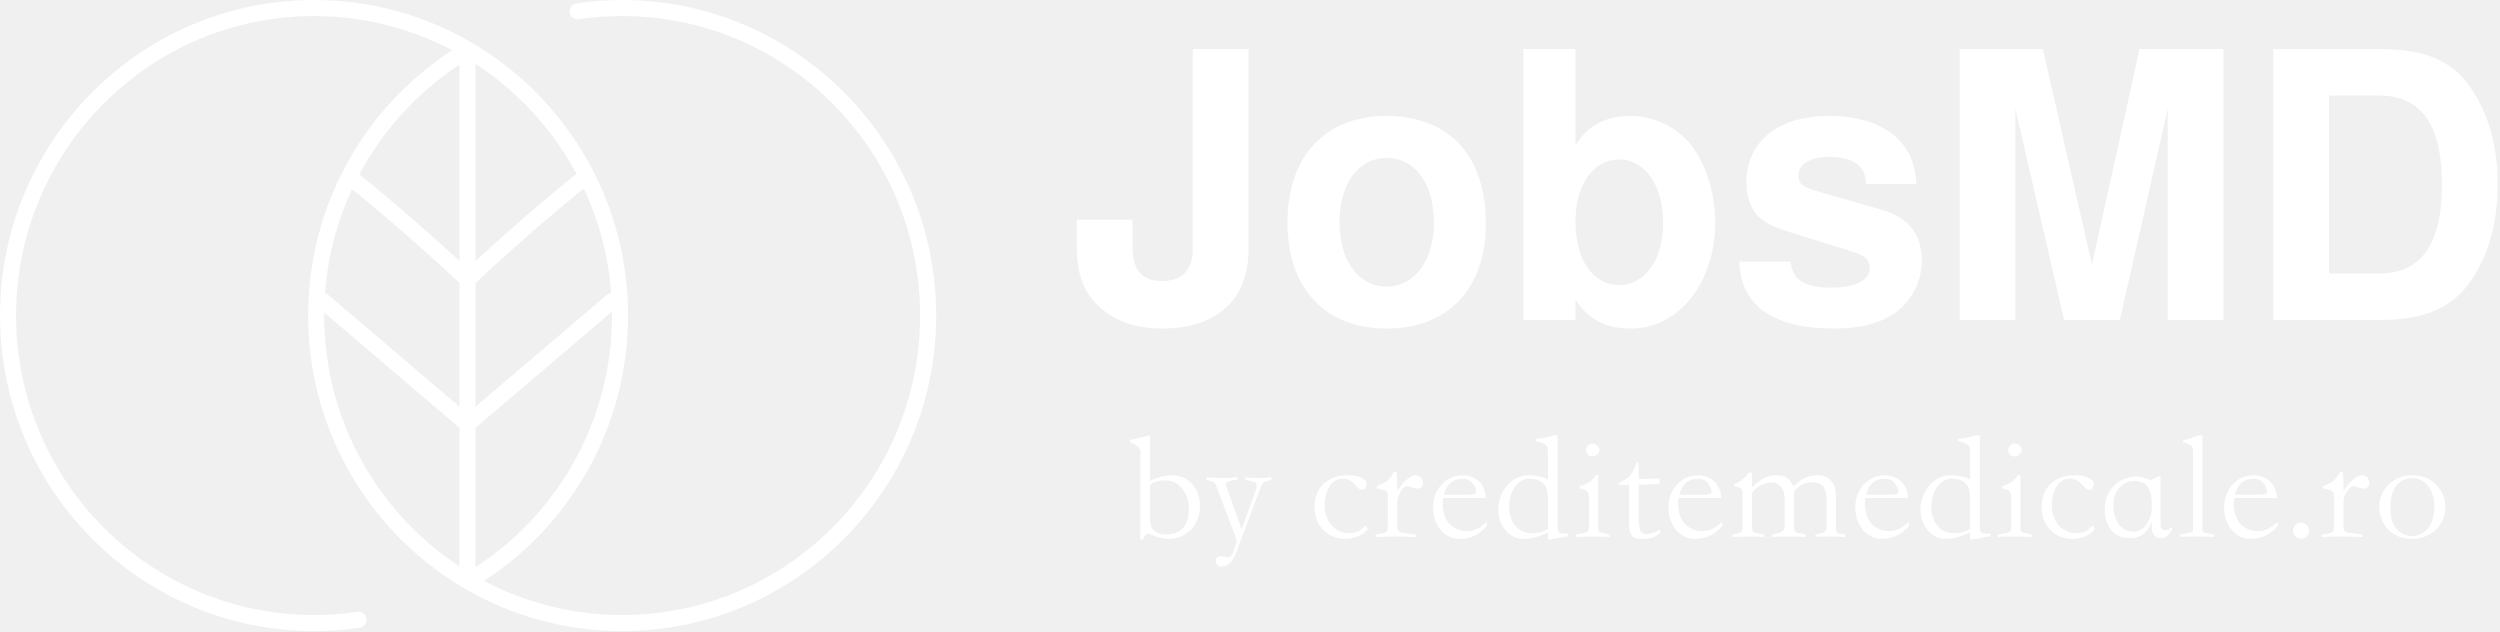
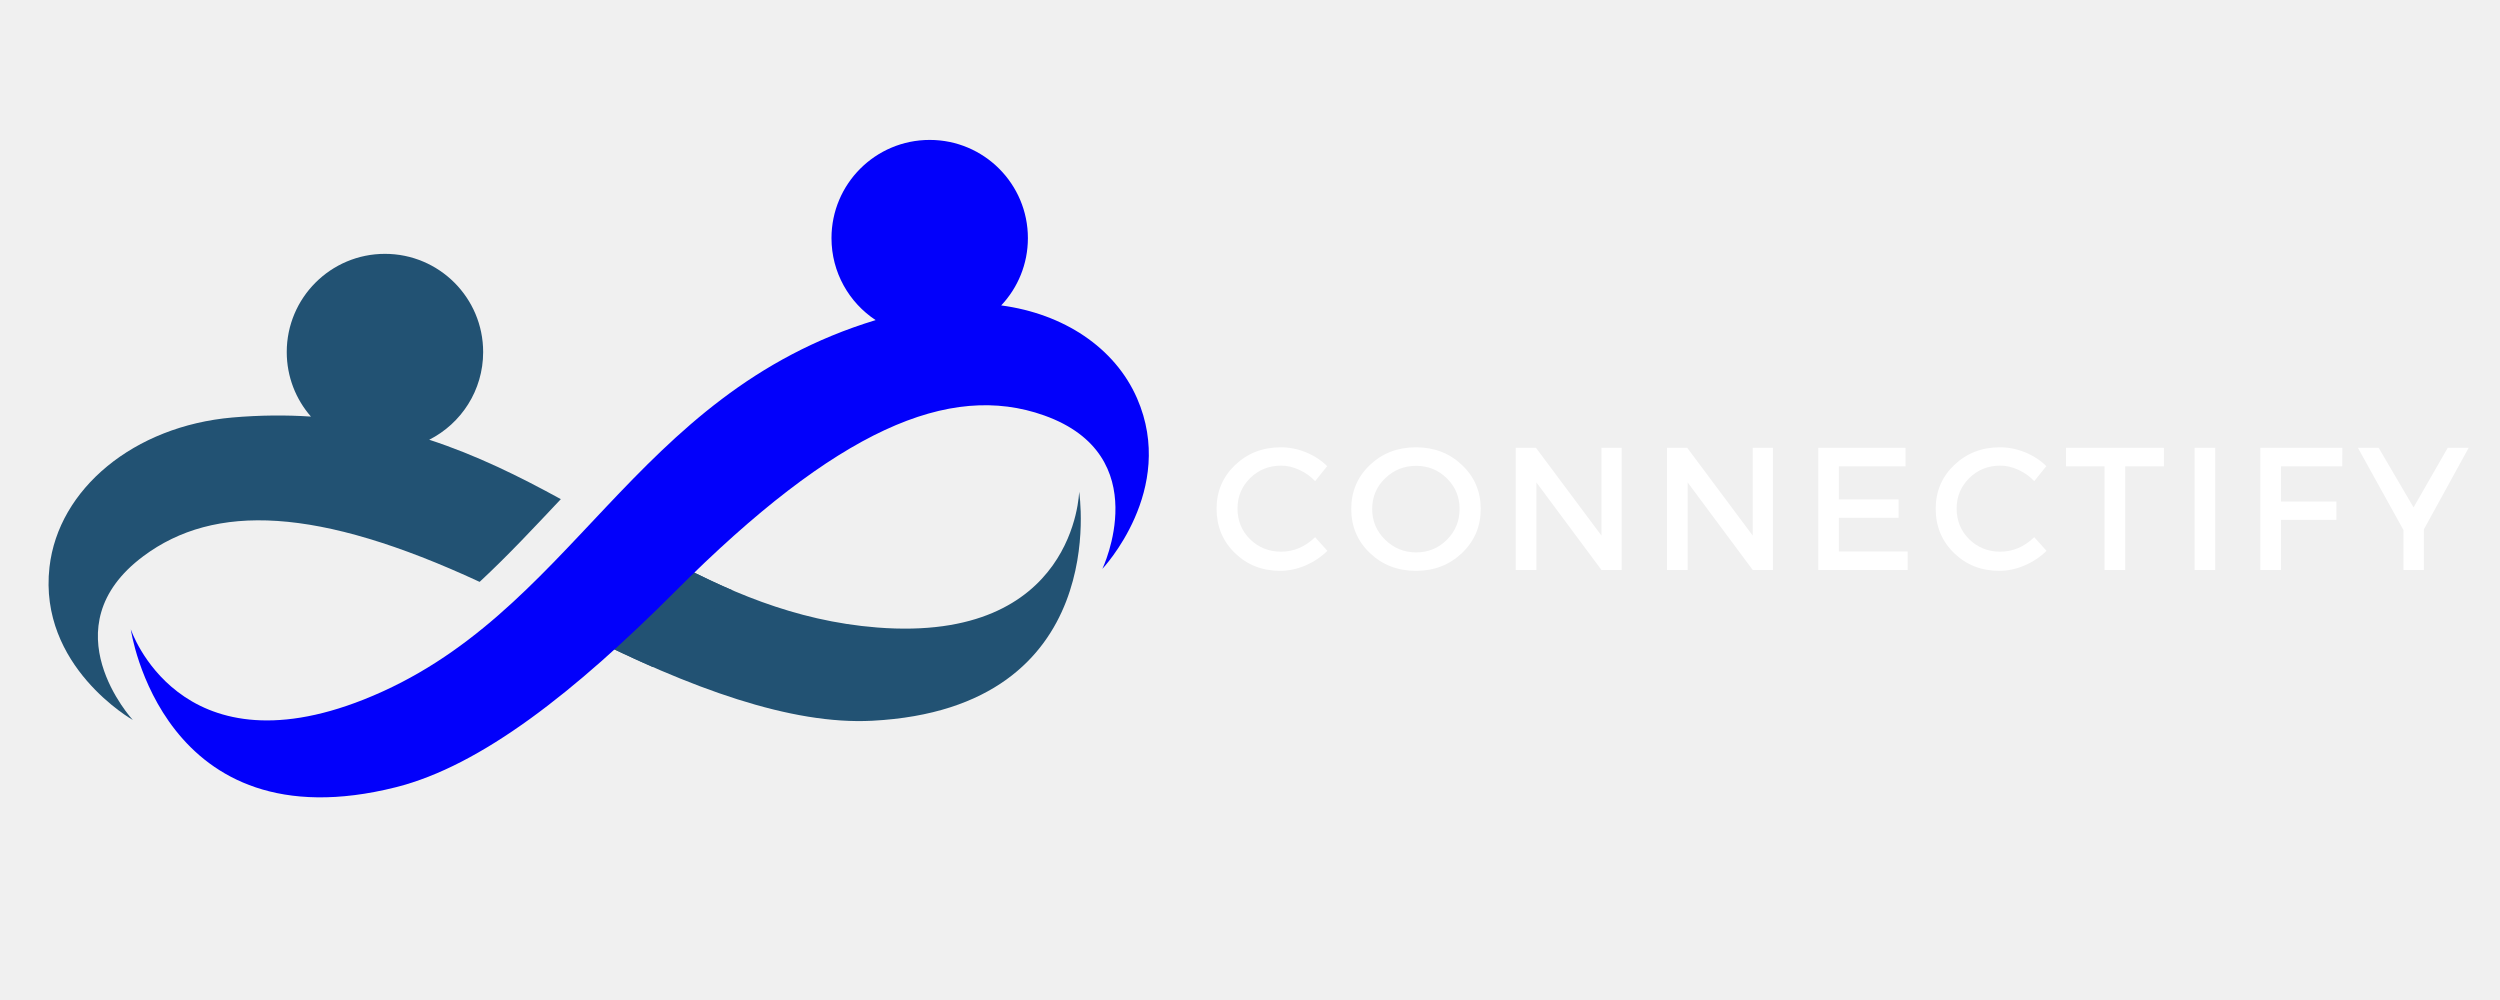
- <svg xmlns="http://www.w3.org/2000/svg" width="100%" height="100%" viewBox="0 0 2399 606" version="1.1" xml:space="preserve" style="fill-rule:evenodd;clip-rule:evenodd;stroke-linejoin:round;stroke-miterlimit:2;">
-   <g transform="matrix(1,0,0,1,-7225.31,-2472.03)">
-     <g transform="matrix(1,0,0,1,-0.845144,0)">
-       <g transform="matrix(1,0,0,1,7090.34,617.803)">
-         <g transform="matrix(1.23377,0,0,1.23377,-482.636,1373.13)">
-           <path d="M853.001,428.996C785.594,472.699 740.928,548.832 740.928,635.367C740.928,770.829 850.378,880.791 985.17,880.791C1119.96,880.791 1229.41,770.829 1229.41,635.367C1229.41,499.906 1119.96,389.944 985.17,389.944C973.11,389.944 961.253,390.825 949.659,392.525C946.246,393.026 943.881,396.203 944.382,399.616C944.882,403.029 948.06,405.393 951.473,404.893C962.475,403.279 973.726,402.444 985.17,402.444C1113.08,402.444 1216.91,506.822 1216.91,635.367C1216.91,763.913 1113.08,868.291 985.17,868.291C946.388,868.291 909.819,858.695 877.685,841.739C945.092,798.036 989.758,721.903 989.758,635.367C989.758,499.906 880.308,389.944 745.515,389.944C610.723,389.944 501.273,499.906 501.273,635.367C501.273,770.829 610.723,880.791 745.515,880.791C757.576,880.791 769.433,879.91 781.027,878.21C784.44,877.709 786.804,874.532 786.304,871.119C785.803,867.706 782.626,865.341 779.213,865.842C768.211,867.455 756.96,868.291 745.515,868.291C617.605,868.291 513.773,763.913 513.773,635.367C513.773,506.822 617.605,402.444 745.515,402.444C784.298,402.444 820.867,412.04 853.001,428.996ZM977.238,632.298L871.149,722.67L871.149,831.079C934.982,789.571 977.258,717.391 977.258,635.367C977.258,634.339 977.251,633.312 977.238,632.298ZM753.44,633.048C753.432,633.827 753.428,634.597 753.428,635.367C753.428,717.007 795.309,788.898 858.649,830.499L858.649,722.67L753.44,633.048ZM955.386,536.527C943.62,545.996 910.729,572.989 871.149,609.994L871.149,706.25L973.346,619.193C973.698,618.895 974.08,618.633 974.489,618.418C975.142,618.074 975.854,617.851 976.586,617.754L976.603,617.752C974.452,588.896 967.061,561.499 955.386,536.527ZM775.057,537.047C763.498,561.933 756.188,589.21 754.069,617.927C754.921,618.163 755.735,618.583 756.452,619.193L858.649,706.25L858.649,609.994C819.767,573.642 787.341,546.952 775.057,537.047ZM858.649,440.237C826.096,461.614 799.209,490.997 780.763,525.597C790.497,533.391 820.896,558.145 858.649,592.939L858.649,440.237ZM871.149,439.655L871.149,592.939C909.743,557.368 940.658,532.288 949.657,525.099L949.606,525.004C946.447,519.131 943.046,513.39 939.4,507.806C932.589,497.375 924.943,487.491 916.56,478.276C907.882,468.737 898.415,459.916 888.284,451.937C882.798,447.616 877.117,443.547 871.268,439.733L871.149,439.655Z" style="fill:white;" />
-         </g>
-         <g transform="matrix(1.8433,0,0,1.8433,-330.357,1708.88)">
-           <g>
-             <path d="M841.097,309.111L841.336,307.913L851.556,305.438L851.556,329.07C855.92,327.207 859.726,326.276 862.972,326.276C865.208,326.276 867.217,326.688 869,327.513C870.783,328.338 872.313,329.469 873.591,330.906C874.868,332.344 875.853,334.047 876.545,336.016C877.237,337.985 877.583,340.088 877.583,342.323C877.583,344.878 877.157,347.207 876.305,349.309C875.454,351.411 874.296,353.208 872.832,354.698C871.369,356.188 869.626,357.346 867.603,358.171C865.58,358.996 863.425,359.408 861.136,359.408C860.072,359.408 858.941,359.262 857.743,358.969C856.546,358.677 855.454,358.357 854.47,358.011C853.485,357.665 852.647,357.346 851.955,357.053C851.263,356.76 850.864,356.614 850.757,356.614C849.906,356.614 848.894,357.679 847.723,359.808L846.526,359.808L846.526,319.011C846.526,317.627 846.566,316.456 846.646,315.498C846.725,314.54 846.632,313.688 846.366,312.943C846.1,312.198 845.581,311.533 844.809,310.947C844.038,310.362 842.8,309.749 841.097,309.111ZM851.556,349.509C851.556,351.904 852.274,353.767 853.711,355.097C855.148,356.428 857.144,357.093 859.699,357.093C867.736,357.093 871.755,352.675 871.755,343.84C871.755,341.711 871.462,339.742 870.876,337.932C870.291,336.122 869.453,334.552 868.361,333.222C867.27,331.891 865.98,330.84 864.489,330.068C862.999,329.296 861.376,328.91 859.619,328.91C857.331,328.91 855.414,329.23 853.871,329.869C852.327,330.507 851.556,331.252 851.556,332.104L851.556,349.509Z" style="fill:white;fill-rule:nonzero;" />
-             <path d="M896.504,366.274C895.546,368.829 894.415,370.732 893.111,371.983C891.807,373.234 890.41,373.859 888.92,373.859C887.908,373.859 887.137,373.54 886.604,372.901C886.072,372.262 885.806,371.57 885.806,370.825C885.806,370.187 886.019,369.628 886.445,369.149C886.87,368.67 887.536,368.43 888.441,368.43C889.079,368.43 889.638,368.483 890.117,368.59C890.596,368.696 891.049,368.803 891.474,368.909C891.9,369.016 892.233,369.069 892.472,369.069C892.712,369.069 892.965,368.936 893.231,368.67C893.391,368.51 893.537,368.39 893.67,368.31C893.803,368.23 893.949,368.071 894.109,367.831C894.269,367.592 894.468,367.233 894.708,366.753C894.947,366.274 895.227,365.556 895.546,364.598C896.238,362.629 896.584,361.325 896.584,360.686C896.584,359.834 896.318,358.77 895.786,357.492L886.045,331.705C885.62,330.481 884.928,329.735 883.97,329.469L881.016,328.591L881.016,327.314C884.369,327.58 887.323,327.713 889.878,327.713C892.432,327.713 894.828,327.58 897.063,327.314L897.063,328.591C896.478,328.698 895.799,328.791 895.027,328.871C894.255,328.95 893.55,329.083 892.912,329.27C892.273,329.456 891.767,329.735 891.395,330.108C891.022,330.481 890.969,331.013 891.235,331.705L899.299,354.459L906.723,333.86C906.99,333.115 907.109,332.304 907.083,331.425C907.056,330.547 906.59,329.975 905.686,329.709L901.215,328.591L901.215,327.314C903.61,327.58 905.805,327.713 907.801,327.713C909.797,327.713 912.126,327.58 914.787,327.314L914.787,328.591L912.232,329.31C911.487,329.523 910.848,329.962 910.316,330.627C909.784,331.292 909.145,332.636 908.4,334.659L896.504,366.274Z" style="fill:white;fill-rule:nonzero;" />
-             <path d="M964.925,354.299C963.541,356.055 961.785,357.346 959.656,358.171C957.527,358.996 955.451,359.408 953.428,359.408C950.927,359.408 948.678,358.969 946.682,358.091C944.686,357.213 942.983,356.029 941.573,354.538C940.162,353.048 939.084,351.318 938.339,349.349C937.594,347.38 937.221,345.33 937.221,343.201C937.221,340.7 937.594,338.411 938.339,336.335C939.084,334.26 940.189,332.477 941.652,330.986C943.116,329.496 944.926,328.338 947.081,327.513C949.237,326.688 951.725,326.276 954.546,326.276C957.473,326.276 959.855,326.715 961.692,327.593C963.528,328.471 964.446,329.602 964.446,330.986C964.446,331.731 964.206,332.383 963.727,332.942C963.248,333.501 962.716,333.807 962.131,333.86C961.386,333.914 960.72,333.634 960.135,333.022C959.549,332.41 958.897,331.731 958.179,330.986C957.46,330.241 956.609,329.563 955.624,328.95C954.639,328.338 953.375,328.032 951.832,328.032C950.182,328.032 948.771,328.458 947.6,329.31C946.429,330.161 945.458,331.252 944.686,332.583C943.914,333.914 943.356,335.417 943.01,337.094C942.664,338.77 942.491,340.487 942.491,342.243C942.491,344.106 942.797,345.903 943.409,347.632C944.021,349.362 944.886,350.879 946.003,352.183C947.121,353.487 948.465,354.512 950.035,355.257C951.605,356.002 953.349,356.375 955.265,356.375C957.394,356.321 959.07,355.949 960.294,355.257C961.519,354.565 962.716,353.58 963.887,352.303L964.925,354.299Z" style="fill:white;fill-rule:nonzero;" />
-             <path d="M968.917,358.45L968.917,357.173L972.909,356.454C973.973,356.188 974.652,355.789 974.945,355.257C975.237,354.725 975.384,353.767 975.384,352.383L975.384,337.054C975.384,335.989 975.158,335.218 974.705,334.739C974.253,334.26 973.255,333.86 971.711,333.541L969.556,333.062L969.715,331.864C971.791,331.119 973.521,330.254 974.905,329.27C976.289,328.285 977.513,326.675 978.577,324.44L980.014,324.44C980.121,325.877 980.201,327.433 980.254,329.11C980.307,330.787 980.334,332.583 980.334,334.499C981.398,332.53 982.862,330.694 984.725,328.99C986.588,327.181 988.211,326.276 989.595,326.276C990.925,326.276 991.95,326.648 992.669,327.394C993.387,328.139 993.746,329.044 993.746,330.108C993.746,331.119 993.454,331.891 992.868,332.423C992.283,332.956 991.564,333.222 990.713,333.222C989.861,333.222 988.943,333.009 987.958,332.583C986.973,332.157 986.135,331.944 985.443,331.944C984.858,331.944 984.259,332.224 983.647,332.783C983.035,333.341 982.489,334.02 982.01,334.818C981.531,335.617 981.132,336.429 980.813,337.254C980.493,338.079 980.334,338.757 980.334,339.289L980.334,352.542C980.334,353.926 980.56,354.844 981.012,355.297C981.465,355.749 982.436,356.082 983.926,356.295L990.074,357.173L990.074,358.45C988.637,358.344 987.04,358.264 985.284,358.211C983.527,358.158 981.638,358.131 979.615,358.131L978.577,358.131C976.714,358.131 974.985,358.158 973.388,358.211C971.791,358.264 970.301,358.344 968.917,358.45Z" style="fill:white;fill-rule:nonzero;" />
-             <path d="M1026.48,338.092L1004.21,338.092C1004.05,339.156 1003.97,340.221 1003.97,341.285C1003.97,343.361 1004.26,345.264 1004.84,346.994C1005.43,348.724 1006.27,350.201 1007.36,351.425C1008.45,352.649 1009.78,353.607 1011.35,354.299C1012.92,354.991 1014.66,355.337 1016.58,355.337C1018.44,355.337 1020.15,354.964 1021.69,354.219C1023.23,353.474 1024.91,352.25 1026.72,350.546L1027.04,352.463C1023.26,357.093 1018.44,359.408 1012.59,359.408C1010.67,359.408 1008.88,358.983 1007.2,358.131C1005.52,357.279 1004.07,356.122 1002.85,354.658C1001.62,353.194 1000.67,351.465 999.974,349.469C999.282,347.473 998.936,345.304 998.936,342.962C998.936,340.62 999.322,338.438 1000.09,336.415C1000.87,334.393 1001.94,332.623 1003.33,331.106C1004.71,329.589 1006.33,328.405 1008.2,327.553C1010.06,326.702 1012.11,326.276 1014.34,326.276C1016.05,326.276 1017.62,326.555 1019.06,327.114C1020.49,327.673 1021.76,328.471 1022.85,329.509C1023.94,330.547 1024.79,331.798 1025.4,333.262C1026.01,334.725 1026.37,336.335 1026.48,338.092ZM1004.6,336.415L1016.74,336.415C1018.44,336.415 1019.71,336.295 1020.53,336.056C1021.36,335.816 1021.56,334.978 1021.13,333.541C1020.71,332.157 1019.97,330.906 1018.94,329.789C1017.9,328.671 1016.34,328.112 1014.26,328.112C1011.71,328.112 1009.59,328.857 1007.92,330.348C1006.24,331.838 1005.14,333.86 1004.6,336.415Z" style="fill:white;fill-rule:nonzero;" />
-             <path d="M1058.73,314.62C1058.73,313.555 1058.67,312.703 1058.54,312.065C1058.4,311.426 1058.11,310.907 1057.66,310.508C1057.2,310.109 1056.57,309.763 1055.74,309.47C1054.91,309.177 1053.84,308.871 1052.51,308.552L1052.51,307.275C1054.21,307.168 1055.83,306.955 1057.38,306.636C1058.92,306.316 1060.38,305.917 1061.77,305.438L1063.76,305.438L1063.76,352.702C1063.76,353.66 1063.82,354.405 1063.92,354.938C1064.03,355.47 1064.27,355.856 1064.64,356.095C1065.02,356.335 1065.56,356.481 1066.28,356.534C1067,356.588 1067.97,356.641 1069.19,356.694L1069.19,357.971C1067.17,358.397 1065.29,358.77 1063.56,359.089C1061.83,359.408 1060.22,359.648 1058.73,359.808L1058.73,356.135C1057.35,356.721 1056.1,357.213 1054.98,357.612C1053.86,358.011 1052.8,358.344 1051.79,358.61C1050.78,358.876 1049.79,359.076 1048.83,359.209C1047.88,359.342 1046.84,359.408 1045.72,359.408C1042.26,359.408 1039.25,357.892 1036.7,354.858C1034.14,351.824 1032.87,348.284 1032.87,344.239C1032.87,341.791 1033.28,339.489 1034.1,337.333C1034.93,335.178 1036.06,333.275 1037.5,331.625C1038.93,329.975 1040.6,328.671 1042.49,327.713C1044.38,326.755 1046.36,326.276 1048.43,326.276C1052.59,326.276 1056.02,326.994 1058.73,328.431L1058.73,314.62ZM1058.73,354.139L1058.73,339.05C1058.73,337.932 1058.67,336.721 1058.54,335.417C1058.4,334.113 1058.03,332.929 1057.42,331.864C1056.81,330.8 1055.85,329.908 1054.54,329.19C1053.24,328.471 1051.42,328.112 1049.07,328.112C1047.58,328.112 1046.2,328.485 1044.92,329.23C1043.64,329.975 1042.53,331.013 1041.57,332.344C1040.61,333.674 1039.87,335.218 1039.33,336.974C1038.8,338.731 1038.54,340.647 1038.54,342.722C1038.54,344.798 1038.83,346.688 1039.41,348.391C1040,350.094 1040.82,351.544 1041.89,352.742C1042.95,353.94 1044.19,354.858 1045.6,355.496C1047.01,356.135 1048.57,356.454 1050.27,356.454C1051.92,356.454 1053.55,356.228 1055.14,355.776C1056.74,355.323 1057.94,354.778 1058.73,354.139Z" style="fill:white;fill-rule:nonzero;" />
-             <path d="M1090.75,358.45C1089.9,358.344 1088.75,358.264 1087.32,358.211C1085.88,358.158 1084.1,358.131 1081.97,358.131C1079.84,358.131 1078.06,358.158 1076.62,358.211C1075.18,358.264 1074.04,358.344 1073.18,358.45L1073.18,357.173L1077.66,356.295C1079.31,355.975 1080.13,355.017 1080.13,353.421L1080.13,337.373C1080.13,336.096 1079.81,335.164 1079.17,334.579C1078.53,333.993 1077.26,333.488 1075.34,333.062L1075.34,331.944C1079.12,330.986 1081.89,329.07 1083.64,326.196L1084.92,326.196L1084.92,353.66C1084.92,354.459 1085.04,355.044 1085.28,355.417C1085.52,355.789 1085.99,356.055 1086.68,356.215L1090.75,357.173L1090.75,358.45ZM1081.97,309.749C1082.87,309.749 1083.7,310.095 1084.44,310.787C1085.19,311.479 1085.56,312.278 1085.56,313.182C1085.56,314.034 1085.17,314.793 1084.4,315.458C1083.63,316.123 1082.77,316.456 1081.81,316.456C1080.9,316.456 1080.13,316.136 1079.49,315.498C1078.85,314.859 1078.53,314.087 1078.53,313.182C1078.53,312.278 1078.88,311.479 1079.57,310.787C1080.26,310.095 1081.06,309.749 1081.97,309.749Z" style="fill:white;fill-rule:nonzero;" />
-             <path d="M1104.96,319.649L1105.92,319.649C1105.92,321.086 1105.93,322.51 1105.96,323.921C1105.99,325.331 1106,326.755 1106,328.192L1116.86,327.952L1116.86,330.827L1106,331.146L1106,347.433C1106,350.626 1106.22,353.035 1106.68,354.658C1107.13,356.281 1108.39,357.04 1110.47,356.933C1112.07,356.827 1114.17,356.082 1116.78,354.698L1117.5,355.816C1116.38,357.093 1115.09,358.011 1113.62,358.57C1112.16,359.129 1110.1,359.408 1107.43,359.408C1106.1,359.408 1105.01,359.262 1104.16,358.969C1103.31,358.677 1102.64,358.144 1102.17,357.373C1101.69,356.601 1101.37,355.576 1101.21,354.299C1101.05,353.021 1100.97,351.371 1100.97,349.349L1100.97,331.306C1100.22,331.306 1099.5,331.319 1098.81,331.346C1098.12,331.372 1097.4,331.385 1096.66,331.385C1095.91,331.385 1095.54,331.186 1095.54,330.787C1095.54,330.387 1095.88,330.028 1096.58,329.709C1098.92,328.698 1100.57,327.606 1101.53,326.436C1102.06,325.797 1102.62,324.919 1103.2,323.801C1103.79,322.683 1104.38,321.299 1104.96,319.649Z" style="fill:white;fill-rule:nonzero;" />
-             <path d="M1149.03,338.092L1126.76,338.092C1126.6,339.156 1126.52,340.221 1126.52,341.285C1126.52,343.361 1126.81,345.264 1127.39,346.994C1127.98,348.724 1128.82,350.201 1129.91,351.425C1131,352.649 1132.33,353.607 1133.9,354.299C1135.47,354.991 1137.21,355.337 1139.13,355.337C1140.99,355.337 1142.7,354.964 1144.24,354.219C1145.78,353.474 1147.46,352.25 1149.27,350.546L1149.59,352.463C1145.81,357.093 1140.99,359.408 1135.14,359.408C1133.22,359.408 1131.43,358.983 1129.75,358.131C1128.07,357.279 1126.62,356.122 1125.4,354.658C1124.17,353.194 1123.22,351.465 1122.52,349.469C1121.83,347.473 1121.49,345.304 1121.49,342.962C1121.49,340.62 1121.87,338.438 1122.64,336.415C1123.42,334.393 1124.49,332.623 1125.88,331.106C1127.26,329.589 1128.88,328.405 1130.75,327.553C1132.61,326.702 1134.66,326.276 1136.89,326.276C1138.6,326.276 1140.17,326.555 1141.61,327.114C1143.04,327.673 1144.31,328.471 1145.4,329.509C1146.49,330.547 1147.34,331.798 1147.95,333.262C1148.57,334.725 1148.92,336.335 1149.03,338.092ZM1127.15,336.415L1139.29,336.415C1140.99,336.415 1142.26,336.295 1143.08,336.056C1143.91,335.816 1144.11,334.978 1143.68,333.541C1143.26,332.157 1142.52,330.906 1141.49,329.789C1140.45,328.671 1138.89,328.112 1136.82,328.112C1134.26,328.112 1132.14,328.857 1130.47,330.348C1128.79,331.838 1127.69,333.86 1127.15,336.415Z" style="fill:white;fill-rule:nonzero;" />
-             <path d="M1197.97,357.093L1200.29,356.614C1201.56,356.348 1202.47,356.015 1203,355.616C1203.53,355.217 1203.8,354.432 1203.8,353.261L1203.8,338.97C1203.8,335.83 1203.19,333.541 1201.96,332.104C1200.74,330.667 1198.77,329.948 1196.06,329.948C1192.54,329.948 1189.48,331.492 1186.87,334.579L1186.87,352.622C1186.87,353.74 1186.98,354.578 1187.19,355.137C1187.41,355.696 1187.99,356.082 1188.95,356.295L1193.02,357.173L1193.02,358.45C1190.31,358.237 1187.43,358.131 1184.4,358.131C1181.37,358.131 1178.38,358.237 1175.46,358.45L1175.46,357.173L1177.77,356.614C1179.26,356.242 1180.34,355.829 1181.01,355.377C1181.67,354.924 1182,354.139 1182,353.021L1182,338.81C1182,336.096 1181.37,333.954 1180.09,332.383C1178.81,330.813 1177.05,330.028 1174.82,330.028C1173.91,330.028 1172.89,330.215 1171.74,330.587C1170.6,330.96 1169.52,331.452 1168.51,332.064C1167.5,332.676 1166.65,333.355 1165.96,334.1C1165.26,334.845 1164.92,335.617 1164.92,336.415L1164.92,352.702C1164.92,353.979 1165.09,354.858 1165.44,355.337C1165.78,355.816 1166.33,356.135 1167.07,356.295L1171.14,357.173L1171.14,358.45C1165.82,358.078 1160.37,358.078 1154.78,358.45L1154.78,357.173L1157.09,356.694C1158.27,356.428 1159.05,356.055 1159.45,355.576C1159.85,355.097 1160.05,354.299 1160.05,353.181L1160.05,335.936C1160.05,335.297 1160,334.752 1159.89,334.3C1159.78,333.847 1159.58,333.475 1159.29,333.182C1159,332.889 1158.57,332.663 1158.01,332.503C1157.45,332.344 1156.69,332.184 1155.74,332.024L1155.74,330.747C1158.5,330.002 1161.06,328.032 1163.4,324.839L1164.92,324.839L1164.92,332.503C1167.26,330.374 1169.35,328.804 1171.18,327.793C1173.02,326.781 1175.06,326.276 1177.29,326.276C1178.41,326.276 1179.41,326.356 1180.29,326.515C1181.16,326.675 1181.96,326.968 1182.68,327.394C1183.4,327.819 1184.08,328.418 1184.72,329.19C1185.36,329.962 1186,330.933 1186.63,332.104C1188.44,330.241 1190.29,328.804 1192.18,327.793C1194.07,326.781 1196.4,326.276 1199.17,326.276C1202.04,326.276 1204.35,327.221 1206.07,329.11C1207.8,331 1208.67,333.701 1208.67,337.214L1208.67,353.341C1208.67,355.31 1209.1,356.375 1209.95,356.534L1213.54,357.173L1213.54,358.45C1210.83,358.237 1208.08,358.131 1205.32,358.131C1202.55,358.131 1200.1,358.211 1197.97,358.371L1197.97,357.093Z" style="fill:white;fill-rule:nonzero;" />
-             <path d="M1246.27,338.092L1224,338.092C1223.84,339.156 1223.76,340.221 1223.76,341.285C1223.76,343.361 1224.05,345.264 1224.64,346.994C1225.22,348.724 1226.06,350.201 1227.15,351.425C1228.24,352.649 1229.57,353.607 1231.14,354.299C1232.71,354.991 1234.46,355.337 1236.37,355.337C1238.24,355.337 1239.94,354.964 1241.48,354.219C1243.03,353.474 1244.7,352.25 1246.51,350.546L1246.83,352.463C1243.05,357.093 1238.24,359.408 1232.38,359.408C1230.46,359.408 1228.67,358.983 1226.99,358.131C1225.32,357.279 1223.87,356.122 1222.64,354.658C1221.42,353.194 1220.46,351.465 1219.77,349.469C1219.08,347.473 1218.73,345.304 1218.73,342.962C1218.73,340.62 1219.11,338.438 1219.89,336.415C1220.66,334.393 1221.74,332.623 1223.12,331.106C1224.5,329.589 1226.13,328.405 1227.99,327.553C1229.85,326.702 1231.9,326.276 1234.14,326.276C1235.84,326.276 1237.41,326.555 1238.85,327.114C1240.29,327.673 1241.55,328.471 1242.64,329.509C1243.73,330.547 1244.58,331.798 1245.19,333.262C1245.81,334.725 1246.17,336.335 1246.27,338.092ZM1224.4,336.415L1236.53,336.415C1238.24,336.415 1239.5,336.295 1240.33,336.056C1241.15,335.816 1241.35,334.978 1240.92,333.541C1240.5,332.157 1239.77,330.906 1238.73,329.789C1237.69,328.671 1236.13,328.112 1234.06,328.112C1231.5,328.112 1229.39,328.857 1227.71,330.348C1226.03,331.838 1224.93,333.86 1224.4,336.415Z" style="fill:white;fill-rule:nonzero;" />
-             <path d="M1278.53,314.62C1278.53,313.555 1278.46,312.703 1278.33,312.065C1278.19,311.426 1277.9,310.907 1277.45,310.508C1277,310.109 1276.36,309.763 1275.53,309.47C1274.71,309.177 1273.63,308.871 1272.3,308.552L1272.3,307.275C1274,307.168 1275.63,306.955 1277.17,306.636C1278.71,306.316 1280.18,305.917 1281.56,305.438L1283.56,305.438L1283.56,352.702C1283.56,353.66 1283.61,354.405 1283.72,354.938C1283.82,355.47 1284.06,355.856 1284.43,356.095C1284.81,356.335 1285.35,356.481 1286.07,356.534C1286.79,356.588 1287.76,356.641 1288.99,356.694L1288.99,357.971C1286.96,358.397 1285.09,358.77 1283.36,359.089C1281.63,359.408 1280.02,359.648 1278.53,359.808L1278.53,356.135C1277.14,356.721 1275.89,357.213 1274.78,357.612C1273.66,358.011 1272.59,358.344 1271.58,358.61C1270.57,358.876 1269.59,359.076 1268.63,359.209C1267.67,359.342 1266.63,359.408 1265.51,359.408C1262.05,359.408 1259.05,357.892 1256.49,354.858C1253.94,351.824 1252.66,348.284 1252.66,344.239C1252.66,341.791 1253.07,339.489 1253.9,337.333C1254.72,335.178 1255.85,333.275 1257.29,331.625C1258.73,329.975 1260.39,328.671 1262.28,327.713C1264.17,326.755 1266.15,326.276 1268.23,326.276C1272.38,326.276 1275.81,326.994 1278.53,328.431L1278.53,314.62ZM1278.53,354.139L1278.53,339.05C1278.53,337.932 1278.46,336.721 1278.33,335.417C1278.19,334.113 1277.82,332.929 1277.21,331.864C1276.6,330.8 1275.64,329.908 1274.34,329.19C1273.03,328.471 1271.21,328.112 1268.87,328.112C1267.38,328.112 1265.99,328.485 1264.71,329.23C1263.44,329.975 1262.32,331.013 1261.36,332.344C1260.4,333.674 1259.66,335.218 1259.13,336.974C1258.59,338.731 1258.33,340.647 1258.33,342.722C1258.33,344.798 1258.62,346.688 1259.21,348.391C1259.79,350.094 1260.62,351.544 1261.68,352.742C1262.75,353.94 1263.98,354.858 1265.39,355.496C1266.8,356.135 1268.36,356.454 1270.06,356.454C1271.71,356.454 1273.34,356.228 1274.93,355.776C1276.53,355.323 1277.73,354.778 1278.53,354.139Z" style="fill:white;fill-rule:nonzero;" />
-             <path d="M1310.54,358.45C1309.69,358.344 1308.55,358.264 1307.11,358.211C1305.67,358.158 1303.89,358.131 1301.76,358.131C1299.63,358.131 1297.85,358.158 1296.41,358.211C1294.97,358.264 1293.83,358.344 1292.98,358.45L1292.98,357.173L1297.45,356.295C1299.1,355.975 1299.92,355.017 1299.92,353.421L1299.92,337.373C1299.92,336.096 1299.6,335.164 1298.96,334.579C1298.33,333.993 1297.05,333.488 1295.13,333.062L1295.13,331.944C1298.91,330.986 1301.68,329.07 1303.44,326.196L1304.71,326.196L1304.71,353.66C1304.71,354.459 1304.83,355.044 1305.07,355.417C1305.31,355.789 1305.78,356.055 1306.47,356.215L1310.54,357.173L1310.54,358.45ZM1301.76,309.749C1302.66,309.749 1303.49,310.095 1304.24,310.787C1304.98,311.479 1305.35,312.278 1305.35,313.182C1305.35,314.034 1304.97,314.793 1304.19,315.458C1303.42,316.123 1302.56,316.456 1301.6,316.456C1300.69,316.456 1299.92,316.136 1299.29,315.498C1298.65,314.859 1298.33,314.087 1298.33,313.182C1298.33,312.278 1298.67,311.479 1299.37,310.787C1300.06,310.095 1300.86,309.749 1301.76,309.749Z" style="fill:white;fill-rule:nonzero;" />
-             <path d="M1343.43,354.299C1342.05,356.055 1340.3,357.346 1338.17,358.171C1336.04,358.996 1333.96,359.408 1331.94,359.408C1329.44,359.408 1327.19,358.969 1325.19,358.091C1323.2,357.213 1321.49,356.029 1320.08,354.538C1318.67,353.048 1317.59,351.318 1316.85,349.349C1316.1,347.38 1315.73,345.33 1315.73,343.201C1315.73,340.7 1316.1,338.411 1316.85,336.335C1317.59,334.26 1318.7,332.477 1320.16,330.986C1321.63,329.496 1323.44,328.338 1325.59,327.513C1327.75,326.688 1330.24,326.276 1333.06,326.276C1335.98,326.276 1338.37,326.715 1340.2,327.593C1342.04,328.471 1342.96,329.602 1342.96,330.986C1342.96,331.731 1342.72,332.383 1342.24,332.942C1341.76,333.501 1341.23,333.807 1340.64,333.86C1339.89,333.914 1339.23,333.634 1338.64,333.022C1338.06,332.41 1337.41,331.731 1336.69,330.986C1335.97,330.241 1335.12,329.563 1334.13,328.95C1333.15,328.338 1331.88,328.032 1330.34,328.032C1328.69,328.032 1327.28,328.458 1326.11,329.31C1324.94,330.161 1323.97,331.252 1323.2,332.583C1322.42,333.914 1321.87,335.417 1321.52,337.094C1321.17,338.77 1321,340.487 1321,342.243C1321,344.106 1321.31,345.903 1321.92,347.632C1322.53,349.362 1323.4,350.879 1324.51,352.183C1325.63,353.487 1326.98,354.512 1328.55,355.257C1330.12,356.002 1331.86,356.375 1333.77,356.375C1335.9,356.321 1337.58,355.949 1338.8,355.257C1340.03,354.565 1341.23,353.58 1342.4,352.303L1343.43,354.299Z" style="fill:white;fill-rule:nonzero;" />
-             <path d="M1361.72,359.009C1359.54,359.009 1357.62,358.623 1355.97,357.852C1354.32,357.08 1352.95,356.029 1351.86,354.698C1350.77,353.367 1349.95,351.797 1349.42,349.988C1348.89,348.178 1348.62,346.235 1348.62,344.159C1348.62,341.339 1349.1,338.85 1350.06,336.695C1351.02,334.539 1352.27,332.743 1353.81,331.306C1355.36,329.869 1357.11,328.777 1359.08,328.032C1361.05,327.287 1363.05,326.915 1365.07,326.915C1366.03,326.915 1366.96,327.021 1367.87,327.234C1368.77,327.447 1369.57,327.686 1370.26,327.952C1371.06,328.219 1371.8,328.538 1372.5,328.91L1376.89,326.675L1377.61,326.915C1377.61,331.066 1377.62,335.218 1377.64,339.369C1377.67,343.521 1377.68,347.672 1377.68,351.824C1377.68,353.953 1378.59,354.964 1380.4,354.858C1380.83,354.858 1381.18,354.791 1381.48,354.658C1381.77,354.525 1382.05,354.379 1382.32,354.219C1382.58,354.006 1382.82,353.793 1383.03,353.58L1383.83,353.979C1383.46,354.938 1382.98,355.789 1382.4,356.534C1381.92,357.173 1381.3,357.745 1380.56,358.251C1379.81,358.756 1378.91,359.009 1377.85,359.009C1376.14,359.009 1374.92,358.45 1374.17,357.333C1373.43,356.215 1373.06,354.645 1373.06,352.622L1373.06,350.307C1372.68,351.425 1372.19,352.502 1371.58,353.54C1370.96,354.578 1370.21,355.51 1369.3,356.335C1368.4,357.16 1367.32,357.812 1366.07,358.291C1364.82,358.77 1363.37,359.009 1361.72,359.009ZM1373.13,341.445C1373.13,337.613 1372.46,334.619 1371.1,332.463C1369.74,330.308 1367.36,329.23 1363.95,329.23C1362.78,329.23 1361.56,329.469 1360.28,329.948C1359,330.427 1357.83,331.186 1356.77,332.224C1355.7,333.262 1354.83,334.606 1354.13,336.256C1353.44,337.906 1353.1,339.875 1353.1,342.164C1353.1,343.973 1353.34,345.69 1353.81,347.313C1354.29,348.936 1354.97,350.373 1355.85,351.624C1356.73,352.875 1357.82,353.86 1359.12,354.578C1360.43,355.297 1361.9,355.656 1363.55,355.656C1364.88,355.656 1366.13,355.323 1367.31,354.658C1368.48,353.993 1369.49,353.061 1370.34,351.864C1371.19,350.666 1371.87,349.256 1372.38,347.632C1372.88,346.009 1373.13,344.239 1373.13,342.323L1373.13,341.445Z" style="fill:white;fill-rule:nonzero;" />
-             <path d="M1405.55,358.371C1404.27,358.317 1402.86,358.264 1401.32,358.211C1399.77,358.158 1398.23,358.131 1396.69,358.131C1395.14,358.131 1393.6,358.158 1392.06,358.211C1390.51,358.264 1389.1,358.317 1387.83,358.371L1387.83,357.093L1392.77,356.135C1393.47,355.975 1393.94,355.763 1394.21,355.496C1394.48,355.23 1394.61,354.698 1394.61,353.9L1394.61,313.342C1394.61,312.224 1394.29,311.399 1393.65,310.867C1393.01,310.335 1391.6,309.749 1389.42,309.111L1389.42,308.073C1391.55,307.647 1394.29,306.769 1397.64,305.438L1399.48,305.438L1399.48,353.74C1399.48,354.751 1399.59,355.403 1399.8,355.696C1400.01,355.989 1400.52,356.215 1401.32,356.375L1405.55,357.093L1405.55,358.371Z" style="fill:white;fill-rule:nonzero;" />
-             <path d="M1438.28,338.092L1416.01,338.092C1415.85,339.156 1415.77,340.221 1415.77,341.285C1415.77,343.361 1416.06,345.264 1416.65,346.994C1417.23,348.724 1418.07,350.201 1419.16,351.425C1420.25,352.649 1421.58,353.607 1423.15,354.299C1424.72,354.991 1426.47,355.337 1428.38,355.337C1430.25,355.337 1431.95,354.964 1433.49,354.219C1435.04,353.474 1436.71,352.25 1438.52,350.546L1438.84,352.463C1435.06,357.093 1430.25,359.408 1424.39,359.408C1422.47,359.408 1420.68,358.983 1419,358.131C1417.32,357.279 1415.87,356.122 1414.65,354.658C1413.43,353.194 1412.47,351.465 1411.78,349.469C1411.08,347.473 1410.74,345.304 1410.74,342.962C1410.74,340.62 1411.12,338.438 1411.9,336.415C1412.67,334.393 1413.75,332.623 1415.13,331.106C1416.51,329.589 1418.14,328.405 1420,327.553C1421.86,326.702 1423.91,326.276 1426.15,326.276C1427.85,326.276 1429.42,326.555 1430.86,327.114C1432.29,327.673 1433.56,328.471 1434.65,329.509C1435.74,330.547 1436.59,331.798 1437.2,333.262C1437.82,334.725 1438.17,336.335 1438.28,338.092ZM1416.41,336.415L1428.54,336.415C1430.25,336.415 1431.51,336.295 1432.33,336.056C1433.16,335.816 1433.36,334.978 1432.93,333.541C1432.51,332.157 1431.78,330.906 1430.74,329.789C1429.7,328.671 1428.14,328.112 1426.07,328.112C1423.51,328.112 1421.4,328.857 1419.72,330.348C1418.04,331.838 1416.94,333.86 1416.41,336.415Z" style="fill:white;fill-rule:nonzero;" />
-             <path d="M1450.82,359.249C1449.64,359.249 1448.66,358.85 1447.86,358.051C1447.06,357.253 1446.66,356.268 1446.66,355.097C1446.66,353.926 1447.06,352.942 1447.86,352.143C1448.66,351.345 1449.64,350.946 1450.82,350.946C1451.99,350.946 1452.97,351.345 1453.77,352.143C1454.57,352.942 1454.97,353.926 1454.97,355.097C1454.97,356.268 1454.57,357.253 1453.77,358.051C1452.97,358.85 1451.99,359.249 1450.82,359.249Z" style="fill:white;fill-rule:nonzero;" />
-             <path d="M1461.52,358.45L1461.52,357.173L1465.51,356.454C1466.57,356.188 1467.25,355.789 1467.54,355.257C1467.84,354.725 1467.98,353.767 1467.98,352.383L1467.98,337.054C1467.98,335.989 1467.76,335.218 1467.3,334.739C1466.85,334.26 1465.85,333.86 1464.31,333.541L1462.15,333.062L1462.31,331.864C1464.39,331.119 1466.12,330.254 1467.5,329.27C1468.89,328.285 1470.11,326.675 1471.17,324.44L1472.61,324.44C1472.72,325.877 1472.8,327.433 1472.85,329.11C1472.9,330.787 1472.93,332.583 1472.93,334.499C1474,332.53 1475.46,330.694 1477.32,328.99C1479.18,327.181 1480.81,326.276 1482.19,326.276C1483.52,326.276 1484.55,326.648 1485.27,327.394C1485.99,328.139 1486.34,329.044 1486.34,330.108C1486.34,331.119 1486.05,331.891 1485.47,332.423C1484.88,332.956 1484.16,333.222 1483.31,333.222C1482.46,333.222 1481.54,333.009 1480.56,332.583C1479.57,332.157 1478.73,331.944 1478.04,331.944C1477.45,331.944 1476.86,332.224 1476.25,332.783C1475.63,333.341 1475.09,334.02 1474.61,334.818C1474.13,335.617 1473.73,336.429 1473.41,337.254C1473.09,338.079 1472.93,338.757 1472.93,339.289L1472.93,352.542C1472.93,353.926 1473.16,354.844 1473.61,355.297C1474.06,355.749 1475.03,356.082 1476.52,356.295L1482.67,357.173L1482.67,358.45C1481.23,358.344 1479.64,358.264 1477.88,358.211C1476.12,358.158 1474.24,358.131 1472.21,358.131L1471.17,358.131C1469.31,358.131 1467.58,358.158 1465.99,358.211C1464.39,358.264 1462.9,358.344 1461.52,358.45Z" style="fill:white;fill-rule:nonzero;" />
-             <path d="M1508.22,359.408C1505.88,359.408 1503.69,358.996 1501.67,358.171C1499.65,357.346 1497.89,356.202 1496.4,354.738C1494.91,353.274 1493.73,351.531 1492.85,349.509C1491.97,347.486 1491.53,345.277 1491.53,342.882C1491.53,340.434 1491.97,338.198 1492.85,336.176C1493.73,334.153 1494.94,332.41 1496.48,330.946C1498.03,329.483 1499.85,328.338 1501.95,327.513C1504.06,326.688 1506.36,326.276 1508.86,326.276C1511.41,326.276 1513.73,326.715 1515.8,327.593C1517.88,328.471 1519.68,329.669 1521.19,331.186C1522.71,332.703 1523.88,334.486 1524.71,336.535C1525.53,338.584 1525.94,340.753 1525.94,343.042C1525.94,345.33 1525.5,347.473 1524.63,349.469C1523.75,351.465 1522.52,353.194 1520.95,354.658C1519.38,356.122 1517.51,357.279 1515.33,358.131C1513.14,358.983 1510.77,359.408 1508.22,359.408ZM1497.28,343.521C1497.28,347.992 1498.32,351.505 1500.39,354.059C1502.47,356.614 1505.19,357.892 1508.54,357.892C1510.19,357.892 1511.73,357.532 1513.17,356.814C1514.61,356.095 1515.84,355.084 1516.88,353.78C1517.92,352.476 1518.73,350.906 1519.32,349.069C1519.9,347.233 1520.19,345.197 1520.19,342.962C1520.19,340.726 1519.93,338.677 1519.4,336.814C1518.87,334.952 1518.09,333.355 1517.08,332.024C1516.07,330.694 1514.85,329.656 1513.41,328.91C1511.97,328.165 1510.38,327.793 1508.62,327.793C1505.11,327.793 1502.34,329.123 1500.32,331.785C1498.29,334.446 1497.28,338.358 1497.28,343.521Z" style="fill:white;fill-rule:nonzero;" />
-           </g>
-         </g>
+ <svg xmlns="http://www.w3.org/2000/svg" width="500" zoomAndPan="magnify" viewBox="0 0 375 150" height="200" preserveAspectRatio="xMidYMid meet" version="1.0">
+   <defs>
+     <g />
+     <clipPath id="59ea8542d2">
+       <path d="M 19.496 20.984 L 172.23 20.984 L 172.23 119.605 L 19.496 119.605 Z M 19.496 20.984 " clip-rule="nonzero" />
+     </clipPath>
+   </defs>
+   <path fill="#225273" d="M 161.871 73.762 C 161.871 73.762 161.375 96.48 131.566 94.125 C 119.105 93.141 108.812 88.539 98.848 83.133 C 97.895 84.055 96.93 85.004 95.953 85.98 C 92.848 89.09 89.785 92.027 86.77 94.762 C 103.699 103.352 118.73 108.742 130.82 108.113 C 167 106.234 161.871 73.762 161.871 73.762 " fill-opacity="1" fill-rule="nonzero" />
+   <path fill="#225273" d="M 72.473 52.809 C 72.473 44.672 65.879 38.078 57.742 38.078 C 49.609 38.078 43.012 44.672 43.012 52.809 C 43.012 56.516 44.383 59.902 46.641 62.488 C 42.918 62.238 39.004 62.266 34.855 62.625 C 20.094 63.914 8.754 73.32 7.422 85.074 C 5.734 99.984 19.922 107.996 19.922 107.996 C 19.922 107.996 7.137 94.137 21.504 83.426 C 32.18 75.469 47.637 76.012 71.945 87.281 C 76.184 83.348 80.129 79.113 84.125 74.871 C 77.902 71.461 71.465 68.273 64.383 65.961 C 69.184 63.535 72.473 58.555 72.473 52.809 " fill-opacity="1" fill-rule="nonzero" />
+   <path fill="#225273" d="M 98.848 83.133 C 97.895 84.055 96.93 85.004 95.953 85.98 C 92.848 89.09 89.785 92.027 86.77 94.762 C 90.586 96.699 94.305 98.469 97.914 100.051 C 100.879 97.352 103.887 94.461 106.941 91.406 C 107.926 90.422 108.895 89.469 109.855 88.539 C 106.086 86.93 102.445 85.082 98.848 83.133 " fill-opacity="1" fill-rule="nonzero" />
+   <g clip-path="url(#59ea8542d2)">
+     <path fill="#0200fb" d="M 170.559 59.746 C 167.23 52.117 159.512 47.059 150.18 45.812 C 152.664 43.176 154.184 39.625 154.184 35.719 C 154.184 27.582 147.59 20.988 139.457 20.988 C 131.32 20.988 124.723 27.582 124.723 35.719 C 124.723 40.855 127.355 45.379 131.344 48.016 C 94.559 59.207 86.078 92.434 54.574 104.926 C 26.777 115.953 19.617 94.387 19.617 94.387 C 19.617 94.387 24.273 126.93 59.406 118.078 C 72.211 114.852 86.258 103.75 101.324 88.668 C 125.539 64.426 142.406 57.258 156.613 62.312 C 173.496 68.32 165.355 85.328 165.355 85.328 C 165.355 85.328 176.559 73.5 170.559 59.746 " fill-opacity="1" fill-rule="nonzero" />
+   </g>
+   <g fill="#ffffff" fill-opacity="1">
+     <g transform="translate(181.5943, 85.50105)">
+       <g>
+         <path d="M 10.516 -18.406 C 11.805 -18.406 13.066 -18.156 14.297 -17.656 C 15.523 -17.156 16.586 -16.461 17.484 -15.578 L 15.672 -13.328 C 15.016 -14.035 14.227 -14.598 13.312 -15.016 C 12.406 -15.441 11.492 -15.656 10.578 -15.656 C 8.742 -15.656 7.191 -15.031 5.922 -13.781 C 4.66 -12.531 4.031 -11.008 4.031 -9.219 C 4.031 -7.395 4.66 -5.859 5.922 -4.609 C 7.191 -3.367 8.742 -2.75 10.578 -2.75 C 12.473 -2.75 14.172 -3.473 15.672 -4.922 L 17.516 -2.875 C 16.566 -1.945 15.461 -1.211 14.203 -0.672 C 12.953 -0.141 11.691 0.125 10.422 0.125 C 7.734 0.125 5.473 -0.766 3.641 -2.547 C 1.805 -4.336 0.891 -6.551 0.891 -9.188 C 0.891 -11.789 1.816 -13.977 3.672 -15.75 C 5.535 -17.52 7.816 -18.406 10.516 -18.406 Z M 10.516 -18.406 " />
      </g>
    </g>
-     <g transform="matrix(1,0,0,1,-0.845144,0)">
-       <g transform="matrix(1.8433,0,0,1.8433,6700.77,2379.18)">
-         <g transform="matrix(193.433,0,0,193.433,1593.25,216.947)">
-                 </g>
-         <text x="840.962px" y="216.947px" style="font-family:'Helvetica-Bold', 'Helvetica';font-weight:700;font-size:193.433px;fill:white;">JobsMD</text>
+   </g>
+   <g fill="#ffffff" fill-opacity="1">
+     <g transform="translate(201.7971, 85.50105)">
+       <g>
+         <path d="M 3.688 -15.75 C 5.551 -17.52 7.852 -18.406 10.594 -18.406 C 13.332 -18.406 15.633 -17.52 17.5 -15.75 C 19.375 -13.977 20.312 -11.781 20.312 -9.156 C 20.312 -6.539 19.375 -4.336 17.5 -2.547 C 15.633 -0.766 13.332 0.125 10.594 0.125 C 7.852 0.125 5.551 -0.766 3.688 -2.547 C 1.82 -4.336 0.891 -6.539 0.891 -9.156 C 0.891 -11.781 1.82 -13.977 3.688 -15.75 Z M 10.625 -15.625 C 8.812 -15.625 7.258 -15 5.969 -13.75 C 4.676 -12.5 4.031 -10.969 4.031 -9.156 C 4.031 -7.344 4.68 -5.801 5.984 -4.531 C 7.285 -3.27 8.832 -2.641 10.625 -2.641 C 12.426 -2.641 13.961 -3.27 15.234 -4.531 C 16.504 -5.801 17.141 -7.344 17.141 -9.156 C 17.141 -10.969 16.504 -12.5 15.234 -13.75 C 13.961 -15 12.426 -15.625 10.625 -15.625 Z M 10.625 -15.625 " />
+       </g>
+     </g>
+   </g>
+   <g fill="#ffffff" fill-opacity="1">
+     <g transform="translate(224.9568, 85.50105)">
+       <g>
+         <path d="M 18.297 0 L 15.266 0 L 5.5 -13.141 L 5.5 0 L 2.406 0 L 2.406 -18.328 L 5.438 -18.328 L 15.266 -5.156 L 15.266 -18.328 L 18.297 -18.328 Z M 18.297 0 " />
+       </g>
+     </g>
+   </g>
+   <g fill="#ffffff" fill-opacity="1">
+     <g transform="translate(247.6454, 85.50105)">
+       <g>
+         <path d="M 18.297 0 L 15.266 0 L 5.5 -13.141 L 5.5 0 L 2.406 0 L 2.406 -18.328 L 5.438 -18.328 L 15.266 -5.156 L 15.266 -18.328 L 18.297 -18.328 Z M 18.297 0 " />
+       </g>
+     </g>
+   </g>
+   <g fill="#ffffff" fill-opacity="1">
+     <g transform="translate(270.3341, 85.50105)">
+       <g>
+         <path d="M 15.5 -15.547 L 5.5 -15.547 L 5.5 -10.594 L 14.453 -10.594 L 14.453 -7.828 L 5.5 -7.828 L 5.5 -2.781 L 15.812 -2.781 L 15.812 0 L 2.406 0 L 2.406 -18.328 L 15.5 -18.328 Z M 15.5 -15.547 " />
+       </g>
+     </g>
+   </g>
+   <g fill="#ffffff" fill-opacity="1">
+     <g transform="translate(289.4639, 85.50105)">
+       <g>
+         <path d="M 10.516 -18.406 C 11.805 -18.406 13.066 -18.156 14.297 -17.656 C 15.523 -17.156 16.586 -16.461 17.484 -15.578 L 15.672 -13.328 C 15.016 -14.035 14.227 -14.598 13.312 -15.016 C 12.406 -15.441 11.492 -15.656 10.578 -15.656 C 8.742 -15.656 7.191 -15.031 5.922 -13.781 C 4.66 -12.531 4.031 -11.008 4.031 -9.219 C 4.031 -7.395 4.66 -5.859 5.922 -4.609 C 7.191 -3.367 8.742 -2.75 10.578 -2.75 C 12.473 -2.75 14.172 -3.473 15.672 -4.922 L 17.516 -2.875 C 16.566 -1.945 15.461 -1.211 14.203 -0.672 C 12.953 -0.141 11.691 0.125 10.422 0.125 C 7.734 0.125 5.473 -0.766 3.641 -2.547 C 1.805 -4.336 0.891 -6.551 0.891 -9.188 C 0.891 -11.789 1.816 -13.977 3.672 -15.75 C 5.535 -17.52 7.816 -18.406 10.516 -18.406 Z M 10.516 -18.406 " />
+       </g>
+     </g>
+   </g>
+   <g fill="#ffffff" fill-opacity="1">
+     <g transform="translate(309.6666, 85.50105)">
+       <g>
+         <path d="M 14.922 -15.547 L 9.109 -15.547 L 9.109 0 L 6.016 0 L 6.016 -15.547 L 0.234 -15.547 L 0.234 -18.328 L 14.922 -18.328 Z M 14.922 -15.547 " />
+       </g>
+     </g>
+   </g>
+   <g fill="#ffffff" fill-opacity="1">
+     <g transform="translate(326.7815, 85.50105)">
+       <g>
+         <path d="M 5.5 0 L 2.406 0 L 2.406 -18.328 L 5.5 -18.328 Z M 5.5 0 " />
+       </g>
+     </g>
+   </g>
+   <g fill="#ffffff" fill-opacity="1">
+     <g transform="translate(336.6479, 85.50105)">
+       <g>
+         <path d="M 14.688 -15.547 L 5.5 -15.547 L 5.5 -10.266 L 13.812 -10.266 L 13.812 -7.516 L 5.5 -7.516 L 5.5 0 L 2.406 0 L 2.406 -18.328 L 14.703 -18.328 Z M 14.688 -15.547 " />
+       </g>
+     </g>
+   </g>
+   <g fill="#ffffff" fill-opacity="1">
+     <g transform="translate(353.6581, 85.50105)">
+       <g>
+         <path d="M 9.922 -6.094 L 9.922 0 L 6.859 0 L 6.859 -6 L 0.031 -18.328 L 3.141 -18.328 L 8.375 -9.391 L 13.5 -18.328 L 16.641 -18.328 Z M 9.922 -6.094 " />
      </g>
    </g>
  </g>
</svg>
